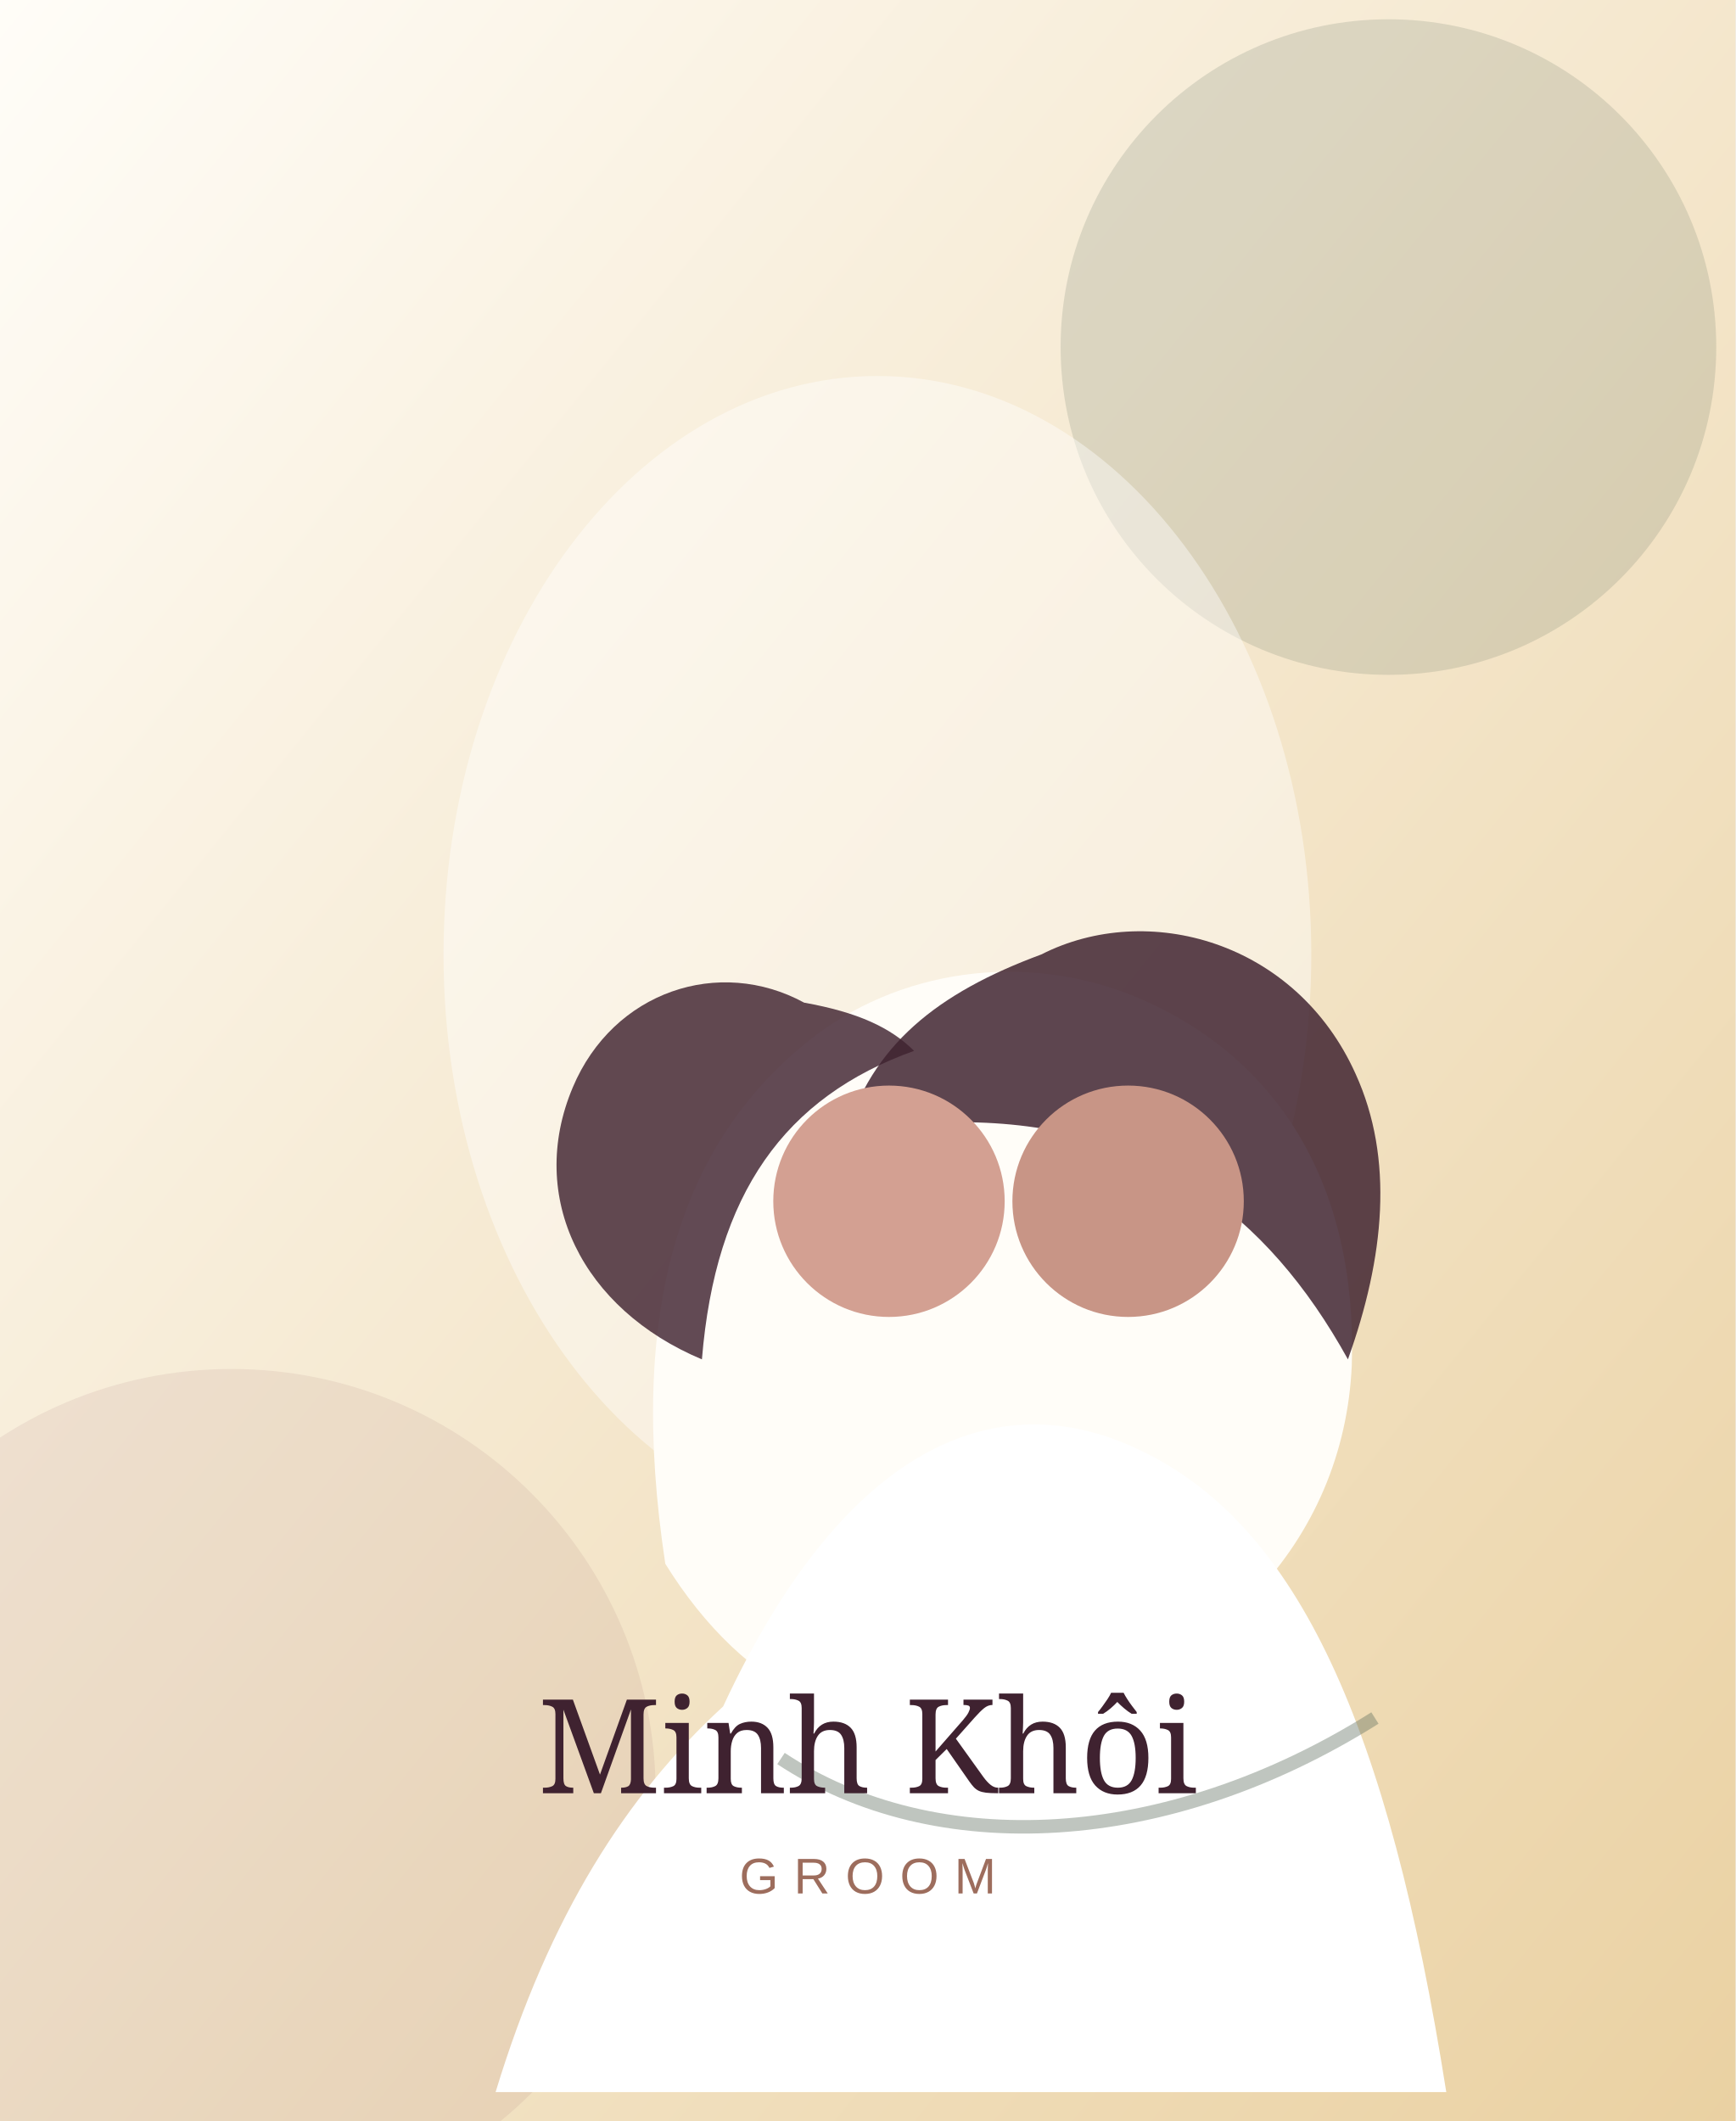
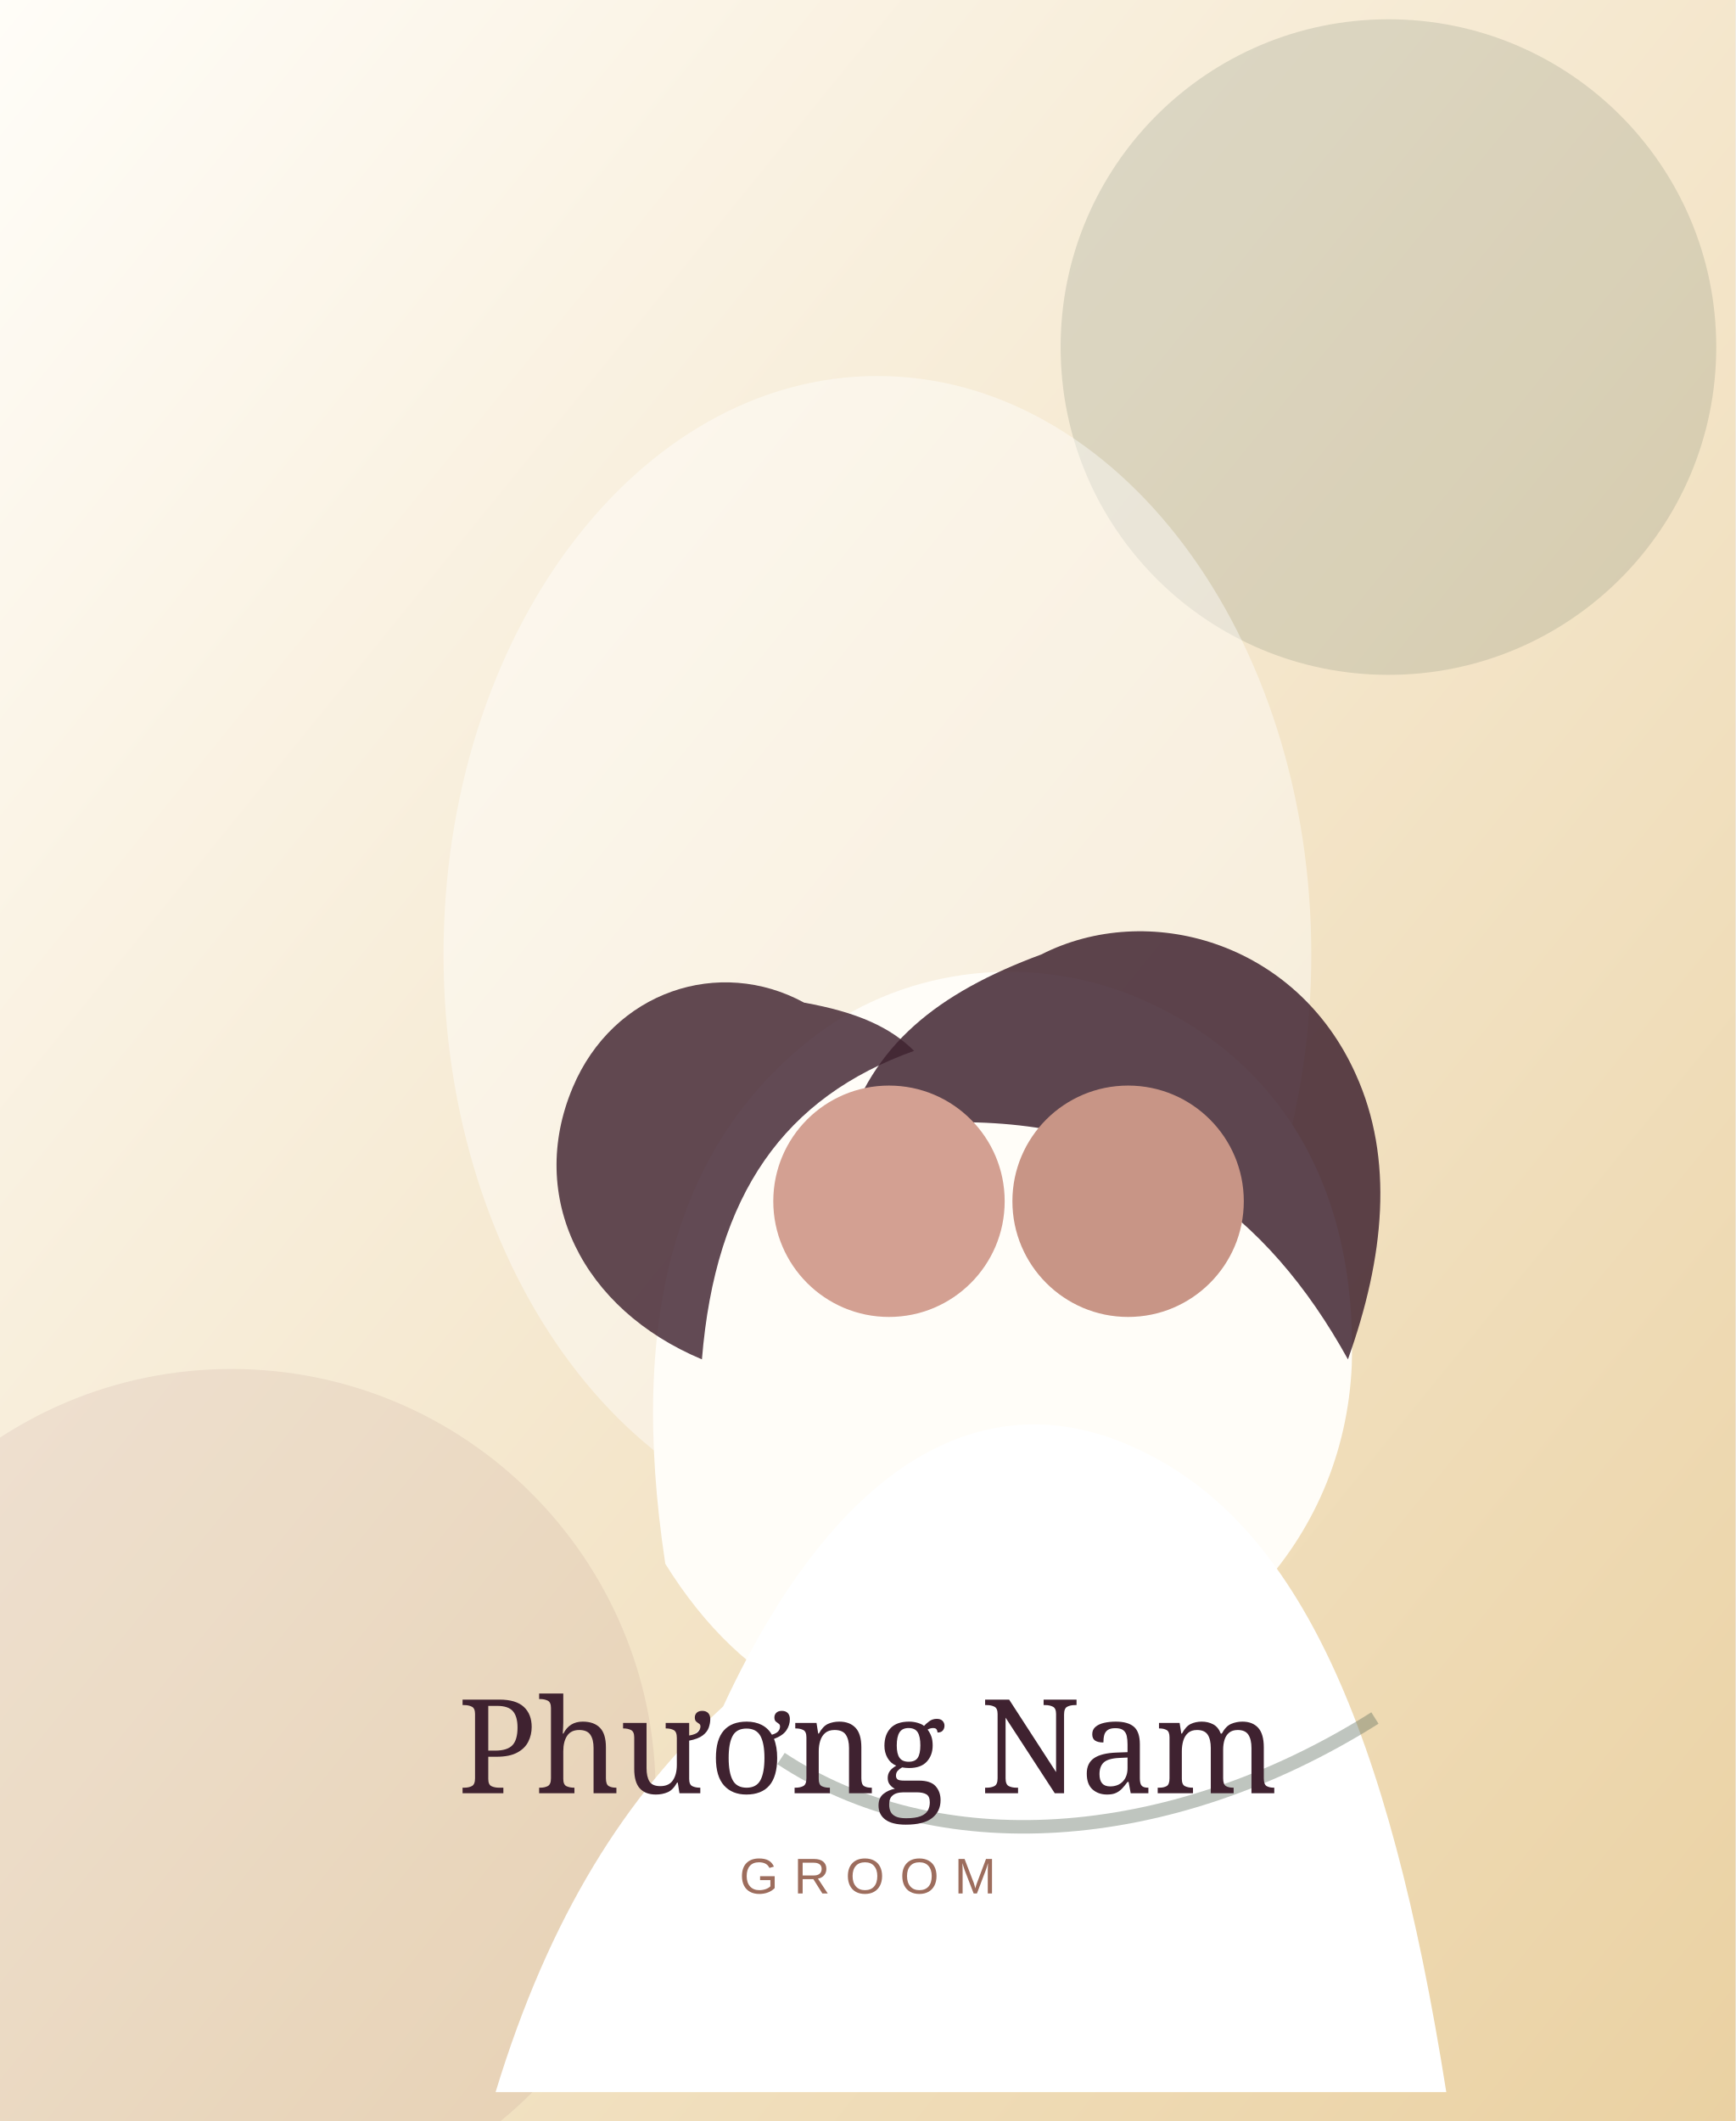
<svg xmlns="http://www.w3.org/2000/svg" width="900" height="1100" viewBox="0 0 900 1100">
  <defs>
    <linearGradient id="g" x1="0" y1="0" x2="1" y2="1">
      <stop offset="0" stop-color="#fffdf8" />
      <stop offset="1" stop-color="#ead1a2" />
    </linearGradient>
  </defs>
  <rect width="900" height="1100" fill="url(#g)" />
  <circle cx="720" cy="180" r="170" fill="#5f6f5f" opacity=".18" />
  <circle cx="120" cy="930" r="220" fill="#6d2f3f" opacity=".08" />
  <g transform="translate(175 185)">
    <ellipse cx="280" cy="310" rx="225" ry="300" fill="#fff" opacity=".42" />
    <path d="M170 626 C150 494 178 408 244 355 C290 318 356 308 414 332 C488 363 529 430 526 523 C522 614 455 688 346 708 C270 722 211 692 170 626Z" fill="#fffdf8" />
    <path d="M242 335 C198 311 143 329 122 379 C98 436 127 494 189 520 C196 434 232 384 299 360 C287 348 270 340 242 335Z" fill="#3f2230" opacity=".82" />
    <path d="M365 310 C420 282 497 303 528 372 C548 416 543 467 524 520 C482 444 420 397 323 397 C304 397 284 399 263 405 C277 357 311 330 365 310Z" fill="#3f2230" opacity=".84" />
    <circle cx="286" cy="438" r="60" fill="#d3a092" />
    <circle cx="410" cy="438" r="60" fill="#c89586" />
    <path d="M200 700 C265 560 346 532 418 568 C498 607 545 710 575 900 L82 900 C110 808 150 746 200 700Z" fill="#fff" />
    <path d="M230 727 C310 780 430 774 538 706" fill="none" stroke="#5f6f5f" stroke-width="7" opacity=".4" />
  </g>
-   <text x="450" y="930" text-anchor="middle" font-family="Georgia, serif" font-size="68" fill="#3f2230">Minh Khôi</text>
+   <text x="450" y="930" text-anchor="middle" font-family="Georgia, serif" font-size="68" fill="#3f2230">Phương Nam</text>
  <text x="450" y="982" text-anchor="middle" font-family="Arial, sans-serif" font-size="26" letter-spacing="8" fill="#9d6d5d">GROOM</text>
</svg>
